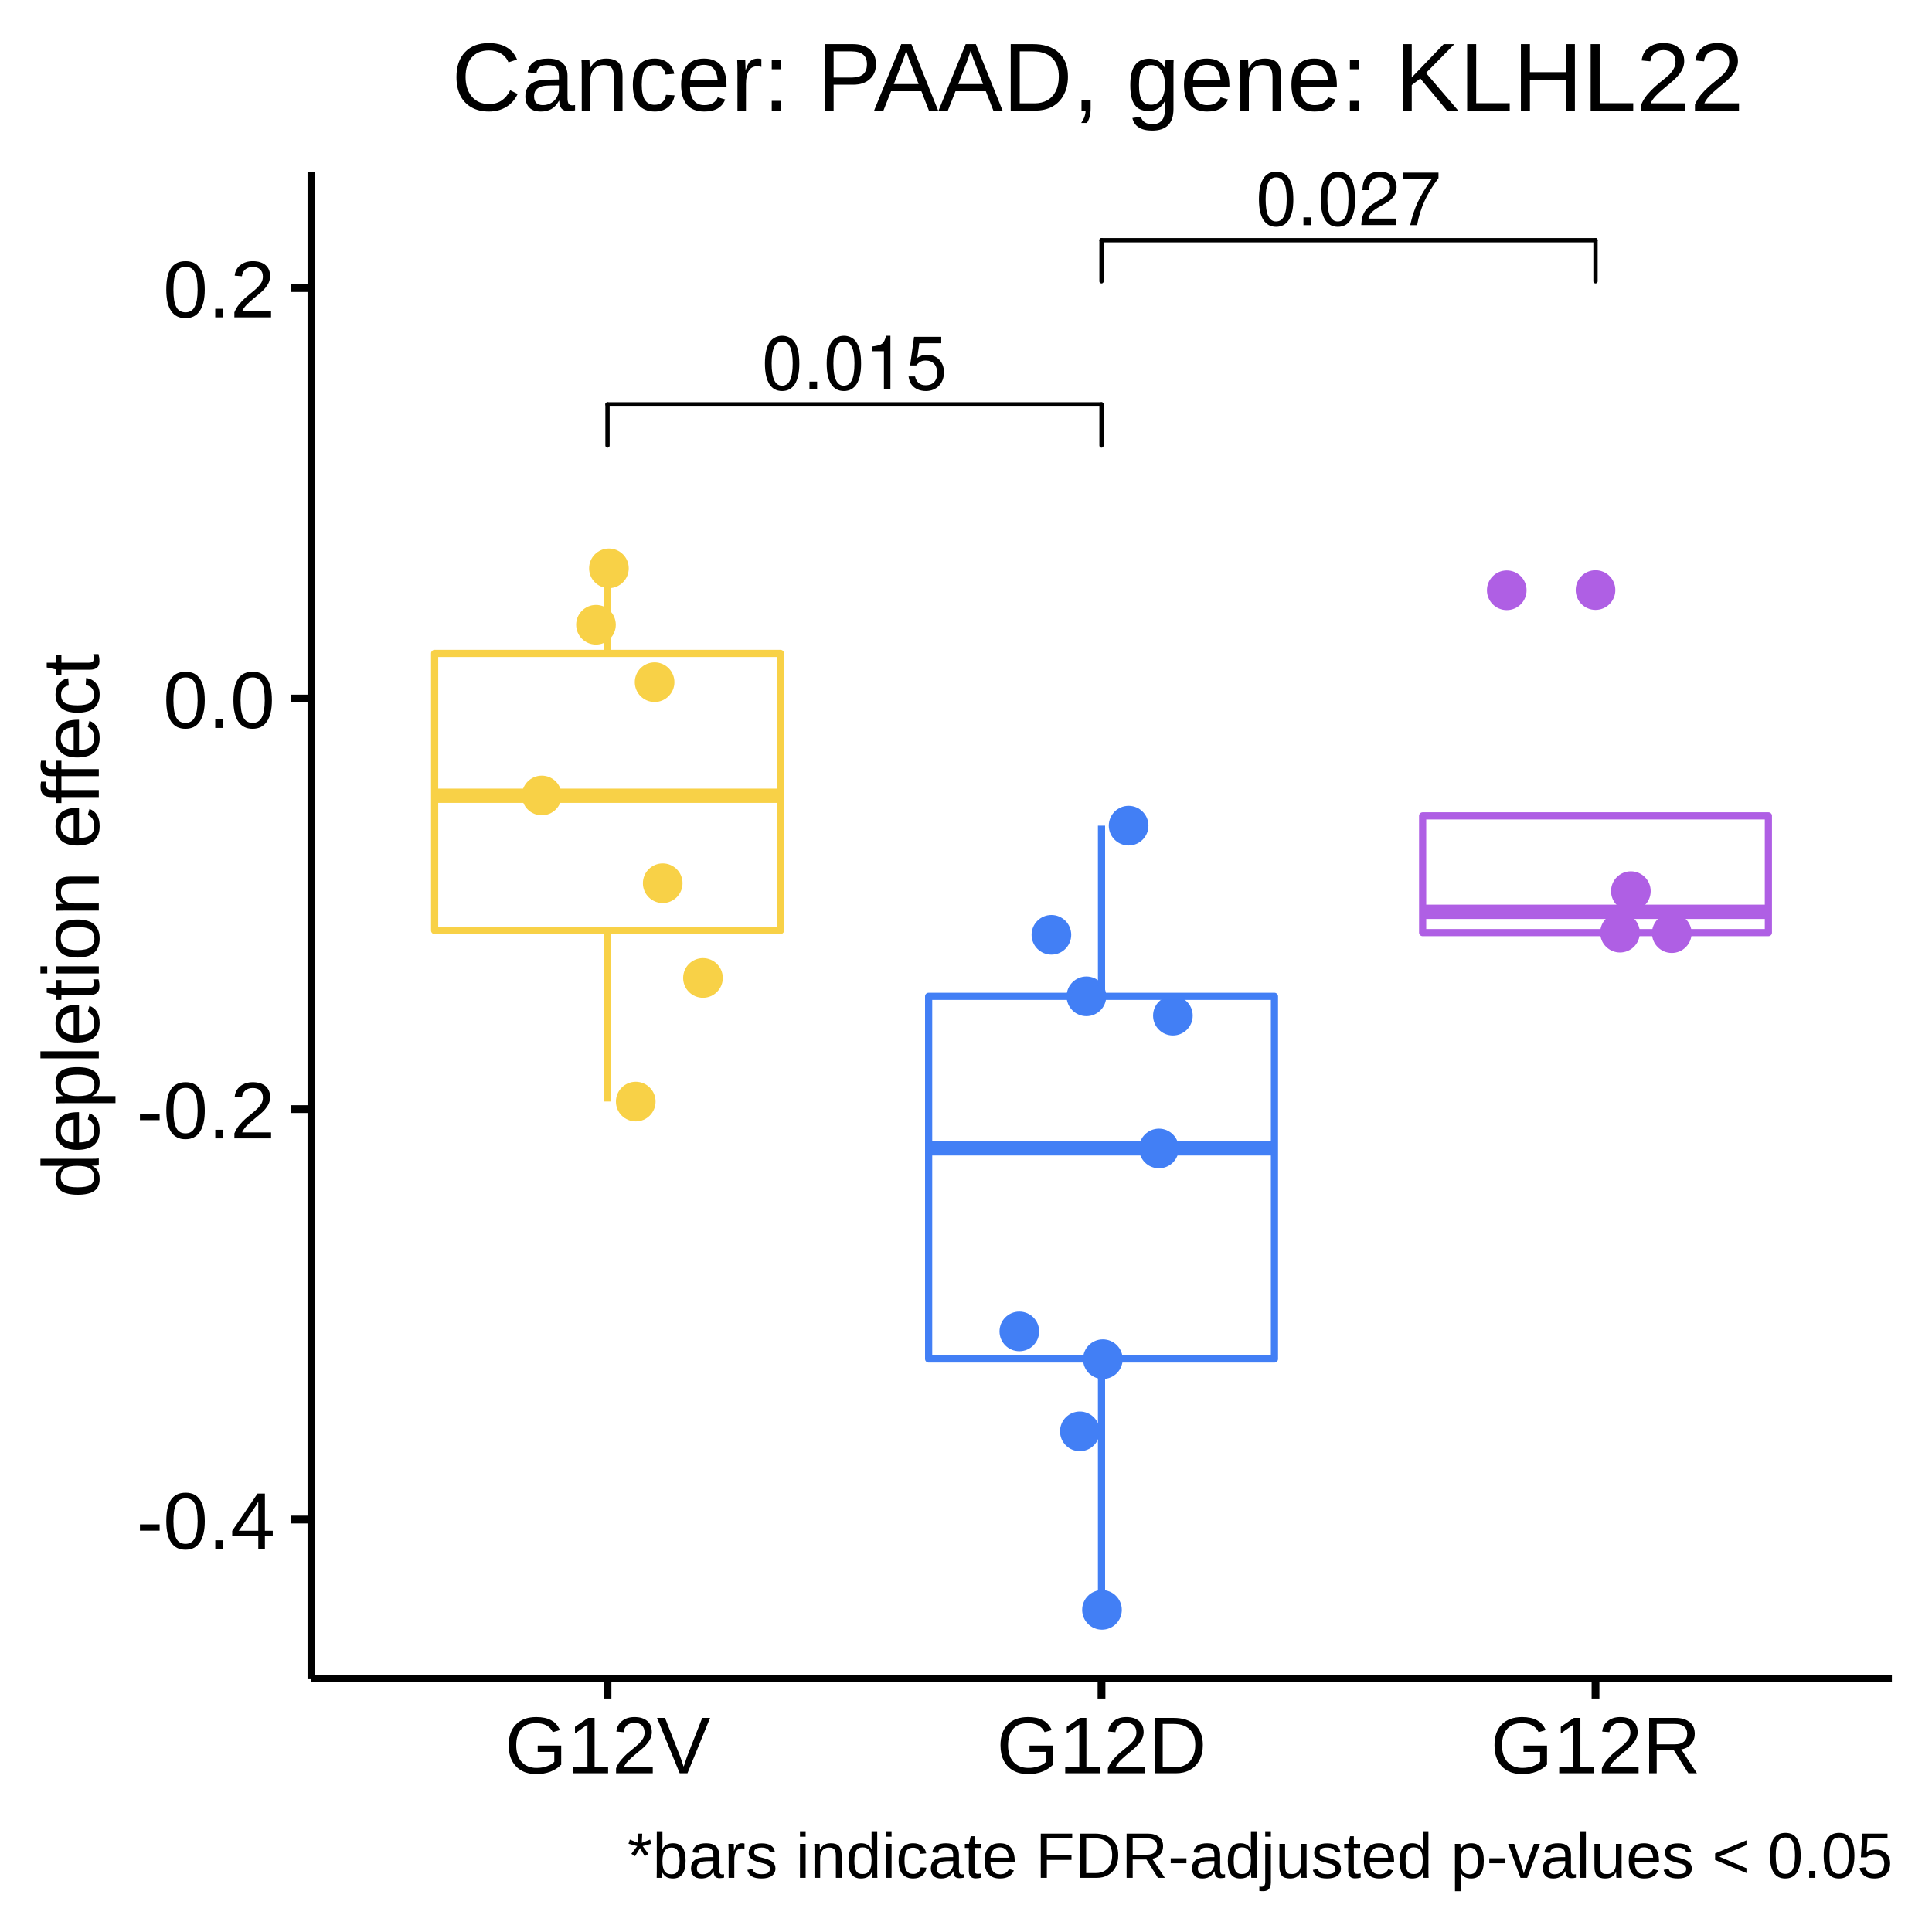
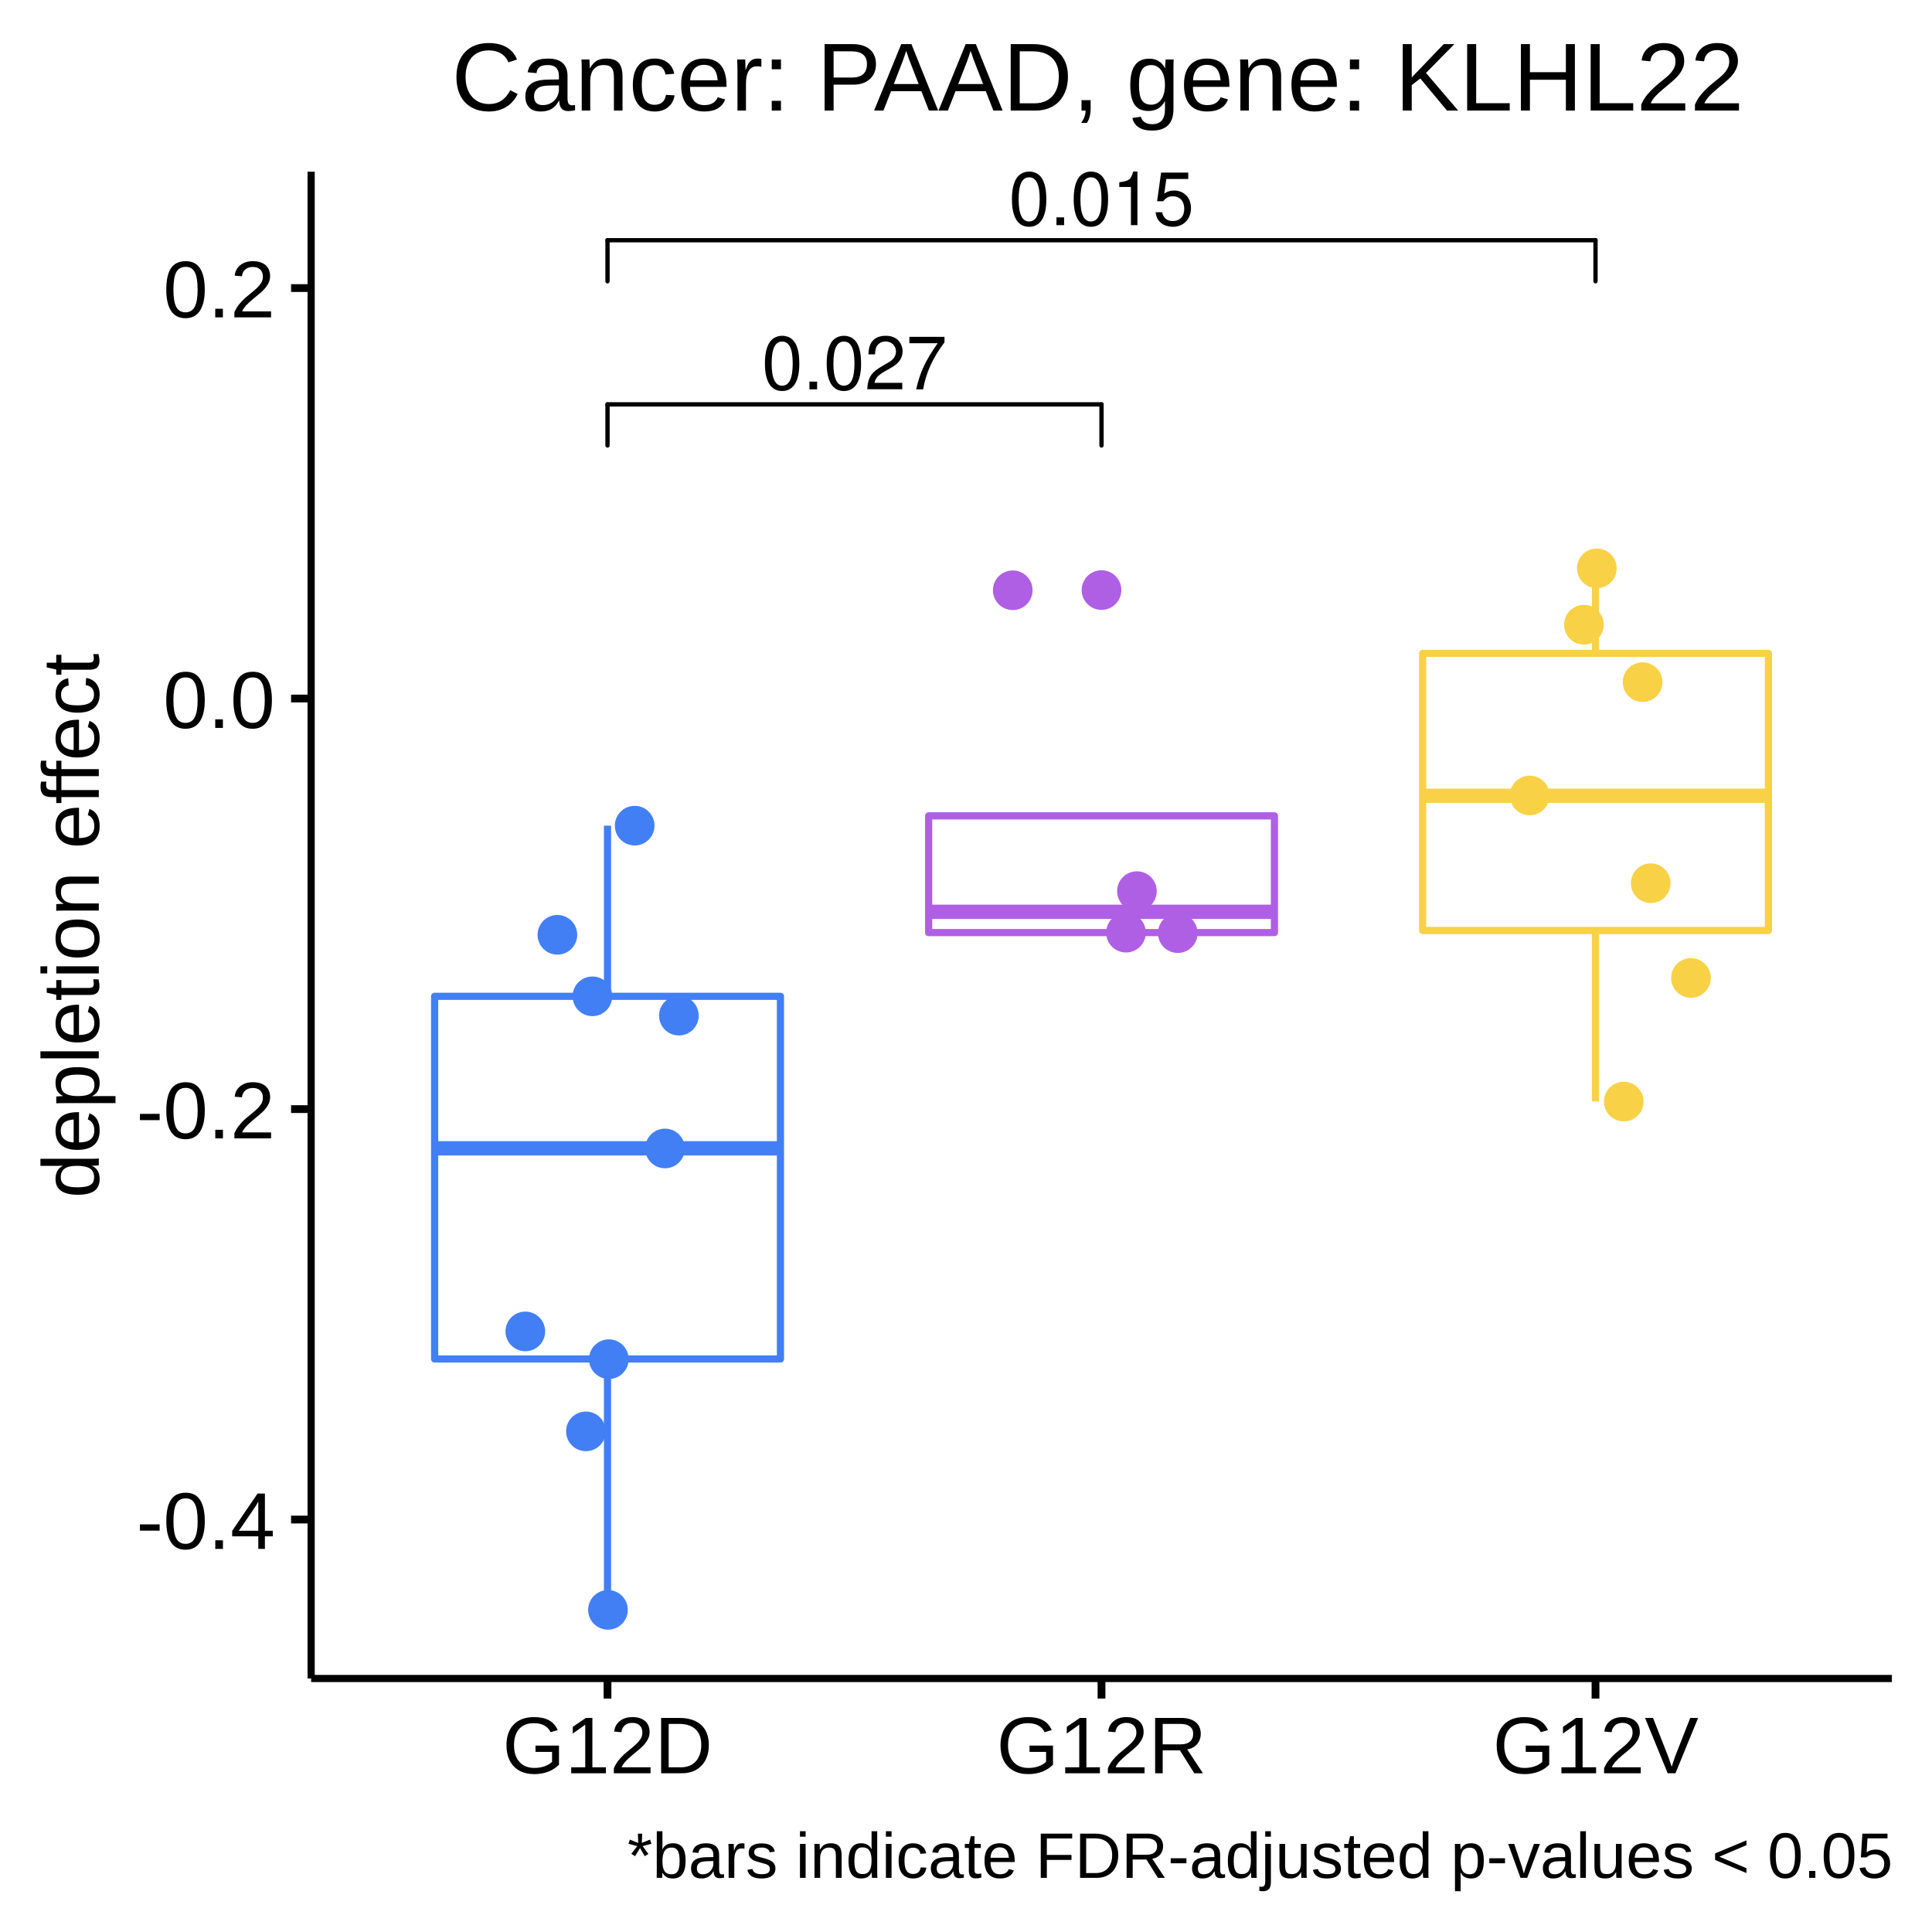
<svg xmlns="http://www.w3.org/2000/svg" viewBox="0 0 288.00 288.00">
  <defs>
    <style type="text/css">
    line, polyline, polygon, path, rect, circle {
      fill: none;
      stroke: #000000;
      stroke-linecap: round;
      stroke-linejoin: round;
      stroke-miterlimit: 10.00;
    }
  </style>
  </defs>
  <rect width="100%" height="100%" style="stroke: none; fill: #FFFFFF;" />
  <rect x="0.00" y="0.00" width="288.00" height="288.00" style="stroke-width: 1.16; stroke: #FFFFFF; fill: #FFFFFF;" />
  <defs>
    <clipPath id="cpNDYuMzh8MjgyLjAyfDI1MC4yMXwyNS42MA==">
      <rect x="46.38" y="25.60" width="235.64" height="224.62" />
    </clipPath>
  </defs>
  <rect x="46.38" y="25.60" width="235.64" height="224.62" style="stroke-width: 1.16; stroke: none; fill: #FFFFFF;" clip-path="url(#cpNDYuMzh8MjgyLjAyfDI1MC4yMXwyNS42MA==)" />
-   <line x1="90.56" y1="97.40" x2="90.56" y2="84.76" style="stroke-width: 1.07; stroke: #F8D147; stroke-linecap: butt;" clip-path="url(#cpNDYuMzh8MjgyLjAyfDI1MC4yMXwyNS42MA==)" />
-   <line x1="90.56" y1="138.71" x2="90.56" y2="164.20" style="stroke-width: 1.07; stroke: #F8D147; stroke-linecap: butt;" clip-path="url(#cpNDYuMzh8MjgyLjAyfDI1MC4yMXwyNS42MA==)" />
-   <polygon points="64.79,97.40 64.79,138.71 116.34,138.71 116.34,97.40 64.79,97.40 " style="stroke-width: 1.07; stroke: #F8D147; fill: #FFFFFF;" clip-path="url(#cpNDYuMzh8MjgyLjAyfDI1MC4yMXwyNS42MA==)" />
-   <line x1="64.79" y1="118.62" x2="116.34" y2="118.62" style="stroke-width: 2.13; stroke: #F8D147; stroke-linecap: butt;" clip-path="url(#cpNDYuMzh8MjgyLjAyfDI1MC4yMXwyNS42MA==)" />
-   <line x1="164.20" y1="148.52" x2="164.20" y2="123.08" style="stroke-width: 1.07; stroke: #427FF5; stroke-linecap: butt;" clip-path="url(#cpNDYuMzh8MjgyLjAyfDI1MC4yMXwyNS42MA==)" />
-   <line x1="164.20" y1="202.58" x2="164.20" y2="240.00" style="stroke-width: 1.07; stroke: #427FF5; stroke-linecap: butt;" clip-path="url(#cpNDYuMzh8MjgyLjAyfDI1MC4yMXwyNS42MA==)" />
-   <polygon points="138.43,148.52 138.43,202.58 189.98,202.58 189.98,148.52 138.43,148.52 " style="stroke-width: 1.07; stroke: #427FF5; fill: #FFFFFF;" clip-path="url(#cpNDYuMzh8MjgyLjAyfDI1MC4yMXwyNS42MA==)" />
-   <line x1="138.43" y1="171.18" x2="189.98" y2="171.18" style="stroke-width: 2.13; stroke: #427FF5; stroke-linecap: butt;" clip-path="url(#cpNDYuMzh8MjgyLjAyfDI1MC4yMXwyNS42MA==)" />
-   <circle cx="237.84" cy="87.96" r="1.95pt" style="stroke-width: 0.71; stroke: #AF5FE4; fill: #AF5FE4;" clip-path="url(#cpNDYuMzh8MjgyLjAyfDI1MC4yMXwyNS42MA==)" />
-   <line x1="237.84" y1="121.62" x2="237.84" y2="121.62" style="stroke-width: 1.07; stroke: #AF5FE4; stroke-linecap: butt;" clip-path="url(#cpNDYuMzh8MjgyLjAyfDI1MC4yMXwyNS42MA==)" />
-   <line x1="237.84" y1="139.02" x2="237.84" y2="139.10" style="stroke-width: 1.07; stroke: #AF5FE4; stroke-linecap: butt;" clip-path="url(#cpNDYuMzh8MjgyLjAyfDI1MC4yMXwyNS42MA==)" />
-   <polygon points="212.07,121.62 212.07,139.02 263.61,139.02 263.61,121.62 212.07,121.62 " style="stroke-width: 1.07; stroke: #AF5FE4; fill: #FFFFFF;" clip-path="url(#cpNDYuMzh8MjgyLjAyfDI1MC4yMXwyNS42MA==)" />
-   <line x1="212.07" y1="135.92" x2="263.61" y2="135.92" style="stroke-width: 2.13; stroke: #AF5FE4; stroke-linecap: butt;" clip-path="url(#cpNDYuMzh8MjgyLjAyfDI1MC4yMXwyNS42MA==)" />
-   <circle cx="88.84" cy="93.13" r="1.95pt" style="stroke-width: 0.71; stroke: #F8D147; fill: #F8D147;" clip-path="url(#cpNDYuMzh8MjgyLjAyfDI1MC4yMXwyNS42MA==)" />
-   <circle cx="164.27" cy="239.98" r="1.95pt" style="stroke-width: 0.71; stroke: #427FF5; fill: #427FF5;" clip-path="url(#cpNDYuMzh8MjgyLjAyfDI1MC4yMXwyNS42MA==)" />
-   <circle cx="172.76" cy="171.20" r="1.95pt" style="stroke-width: 0.71; stroke: #427FF5; fill: #427FF5;" clip-path="url(#cpNDYuMzh8MjgyLjAyfDI1MC4yMXwyNS42MA==)" />
-   <circle cx="80.76" cy="118.58" r="1.95pt" style="stroke-width: 0.71; stroke: #F8D147; fill: #F8D147;" clip-path="url(#cpNDYuMzh8MjgyLjAyfDI1MC4yMXwyNS42MA==)" />
-   <circle cx="243.11" cy="132.84" r="1.95pt" style="stroke-width: 0.71; stroke: #AF5FE4; fill: #AF5FE4;" clip-path="url(#cpNDYuMzh8MjgyLjAyfDI1MC4yMXwyNS42MA==)" />
-   <circle cx="90.77" cy="84.72" r="1.95pt" style="stroke-width: 0.71; stroke: #F8D147; fill: #F8D147;" clip-path="url(#cpNDYuMzh8MjgyLjAyfDI1MC4yMXwyNS42MA==)" />
-   <circle cx="160.97" cy="213.37" r="1.95pt" style="stroke-width: 0.71; stroke: #427FF5; fill: #427FF5;" clip-path="url(#cpNDYuMzh8MjgyLjAyfDI1MC4yMXwyNS42MA==)" />
-   <circle cx="168.24" cy="123.08" r="1.95pt" style="stroke-width: 0.71; stroke: #427FF5; fill: #427FF5;" clip-path="url(#cpNDYuMzh8MjgyLjAyfDI1MC4yMXwyNS42MA==)" />
-   <circle cx="94.77" cy="164.21" r="1.95pt" style="stroke-width: 0.71; stroke: #F8D147; fill: #F8D147;" clip-path="url(#cpNDYuMzh8MjgyLjAyfDI1MC4yMXwyNS42MA==)" />
-   <circle cx="151.95" cy="198.47" r="1.95pt" style="stroke-width: 0.71; stroke: #427FF5; fill: #427FF5;" clip-path="url(#cpNDYuMzh8MjgyLjAyfDI1MC4yMXwyNS42MA==)" />
-   <circle cx="98.79" cy="131.66" r="1.95pt" style="stroke-width: 0.71; stroke: #F8D147; fill: #F8D147;" clip-path="url(#cpNDYuMzh8MjgyLjAyfDI1MC4yMXwyNS42MA==)" />
-   <circle cx="224.61" cy="87.99" r="1.95pt" style="stroke-width: 0.71; stroke: #AF5FE4; fill: #AF5FE4;" clip-path="url(#cpNDYuMzh8MjgyLjAyfDI1MC4yMXwyNS42MA==)" />
-   <circle cx="174.84" cy="151.40" r="1.95pt" style="stroke-width: 0.71; stroke: #427FF5; fill: #427FF5;" clip-path="url(#cpNDYuMzh8MjgyLjAyfDI1MC4yMXwyNS42MA==)" />
-   <circle cx="241.49" cy="139.03" r="1.95pt" style="stroke-width: 0.71; stroke: #AF5FE4; fill: #AF5FE4;" clip-path="url(#cpNDYuMzh8MjgyLjAyfDI1MC4yMXwyNS42MA==)" />
-   <circle cx="104.79" cy="145.78" r="1.95pt" style="stroke-width: 0.71; stroke: #F8D147; fill: #F8D147;" clip-path="url(#cpNDYuMzh8MjgyLjAyfDI1MC4yMXwyNS42MA==)" />
-   <circle cx="156.73" cy="139.35" r="1.95pt" style="stroke-width: 0.71; stroke: #427FF5; fill: #427FF5;" clip-path="url(#cpNDYuMzh8MjgyLjAyfDI1MC4yMXwyNS42MA==)" />
-   <circle cx="249.21" cy="139.10" r="1.95pt" style="stroke-width: 0.71; stroke: #AF5FE4; fill: #AF5FE4;" clip-path="url(#cpNDYuMzh8MjgyLjAyfDI1MC4yMXwyNS42MA==)" />
-   <circle cx="164.40" cy="202.61" r="1.95pt" style="stroke-width: 0.71; stroke: #427FF5; fill: #427FF5;" clip-path="url(#cpNDYuMzh8MjgyLjAyfDI1MC4yMXwyNS42MA==)" />
-   <circle cx="161.95" cy="148.52" r="1.95pt" style="stroke-width: 0.71; stroke: #427FF5; fill: #427FF5;" clip-path="url(#cpNDYuMzh8MjgyLjAyfDI1MC4yMXwyNS42MA==)" />
-   <circle cx="97.58" cy="101.69" r="1.95pt" style="stroke-width: 0.71; stroke: #F8D147; fill: #F8D147;" clip-path="url(#cpNDYuMzh8MjgyLjAyfDI1MC4yMXwyNS42MA==)" />
+   <line x1="90.56" y1="148.52" x2="90.56" y2="123.08" style="stroke-width: 1.07; stroke: #427FF5; stroke-linecap: butt;" clip-path="url(#cpNDYuMzh8MjgyLjAyfDI1MC4yMXwyNS42MA==)" />
+   <line x1="90.56" y1="202.58" x2="90.56" y2="240.00" style="stroke-width: 1.07; stroke: #427FF5; stroke-linecap: butt;" clip-path="url(#cpNDYuMzh8MjgyLjAyfDI1MC4yMXwyNS42MA==)" />
+   <polygon points="64.79,148.52 64.79,202.58 116.34,202.58 116.34,148.52 64.79,148.52 " style="stroke-width: 1.07; stroke: #427FF5; fill: #FFFFFF;" clip-path="url(#cpNDYuMzh8MjgyLjAyfDI1MC4yMXwyNS42MA==)" />
+   <line x1="64.79" y1="171.18" x2="116.34" y2="171.18" style="stroke-width: 2.13; stroke: #427FF5; stroke-linecap: butt;" clip-path="url(#cpNDYuMzh8MjgyLjAyfDI1MC4yMXwyNS42MA==)" />
+   <circle cx="164.20" cy="87.96" r="1.95pt" style="stroke-width: 0.71; stroke: #AF5FE4; fill: #AF5FE4;" clip-path="url(#cpNDYuMzh8MjgyLjAyfDI1MC4yMXwyNS42MA==)" />
+   <line x1="164.20" y1="121.62" x2="164.20" y2="121.62" style="stroke-width: 1.07; stroke: #AF5FE4; stroke-linecap: butt;" clip-path="url(#cpNDYuMzh8MjgyLjAyfDI1MC4yMXwyNS42MA==)" />
+   <line x1="164.20" y1="139.02" x2="164.20" y2="139.10" style="stroke-width: 1.07; stroke: #AF5FE4; stroke-linecap: butt;" clip-path="url(#cpNDYuMzh8MjgyLjAyfDI1MC4yMXwyNS42MA==)" />
+   <polygon points="138.43,121.62 138.43,139.02 189.98,139.02 189.98,121.62 138.43,121.62 " style="stroke-width: 1.07; stroke: #AF5FE4; fill: #FFFFFF;" clip-path="url(#cpNDYuMzh8MjgyLjAyfDI1MC4yMXwyNS42MA==)" />
+   <line x1="138.43" y1="135.92" x2="189.98" y2="135.92" style="stroke-width: 2.13; stroke: #AF5FE4; stroke-linecap: butt;" clip-path="url(#cpNDYuMzh8MjgyLjAyfDI1MC4yMXwyNS42MA==)" />
+   <line x1="237.84" y1="97.40" x2="237.84" y2="84.76" style="stroke-width: 1.07; stroke: #F8D147; stroke-linecap: butt;" clip-path="url(#cpNDYuMzh8MjgyLjAyfDI1MC4yMXwyNS42MA==)" />
+   <line x1="237.84" y1="138.71" x2="237.84" y2="164.20" style="stroke-width: 1.07; stroke: #F8D147; stroke-linecap: butt;" clip-path="url(#cpNDYuMzh8MjgyLjAyfDI1MC4yMXwyNS42MA==)" />
+   <polygon points="212.07,97.40 212.07,138.71 263.61,138.71 263.61,97.40 212.07,97.40 " style="stroke-width: 1.07; stroke: #F8D147; fill: #FFFFFF;" clip-path="url(#cpNDYuMzh8MjgyLjAyfDI1MC4yMXwyNS42MA==)" />
+   <line x1="212.07" y1="118.62" x2="263.61" y2="118.62" style="stroke-width: 2.13; stroke: #F8D147; stroke-linecap: butt;" clip-path="url(#cpNDYuMzh8MjgyLjAyfDI1MC4yMXwyNS42MA==)" />
+   <circle cx="236.11" cy="93.13" r="1.95pt" style="stroke-width: 0.71; stroke: #F8D147; fill: #F8D147;" clip-path="url(#cpNDYuMzh8MjgyLjAyfDI1MC4yMXwyNS42MA==)" />
+   <circle cx="90.63" cy="239.98" r="1.95pt" style="stroke-width: 0.71; stroke: #427FF5; fill: #427FF5;" clip-path="url(#cpNDYuMzh8MjgyLjAyfDI1MC4yMXwyNS42MA==)" />
+   <circle cx="99.13" cy="171.20" r="1.95pt" style="stroke-width: 0.71; stroke: #427FF5; fill: #427FF5;" clip-path="url(#cpNDYuMzh8MjgyLjAyfDI1MC4yMXwyNS42MA==)" />
+   <circle cx="228.03" cy="118.58" r="1.95pt" style="stroke-width: 0.71; stroke: #F8D147; fill: #F8D147;" clip-path="url(#cpNDYuMzh8MjgyLjAyfDI1MC4yMXwyNS42MA==)" />
+   <circle cx="169.48" cy="132.84" r="1.95pt" style="stroke-width: 0.71; stroke: #AF5FE4; fill: #AF5FE4;" clip-path="url(#cpNDYuMzh8MjgyLjAyfDI1MC4yMXwyNS42MA==)" />
+   <circle cx="238.04" cy="84.72" r="1.95pt" style="stroke-width: 0.71; stroke: #F8D147; fill: #F8D147;" clip-path="url(#cpNDYuMzh8MjgyLjAyfDI1MC4yMXwyNS42MA==)" />
+   <circle cx="87.34" cy="213.37" r="1.95pt" style="stroke-width: 0.71; stroke: #427FF5; fill: #427FF5;" clip-path="url(#cpNDYuMzh8MjgyLjAyfDI1MC4yMXwyNS42MA==)" />
+   <circle cx="94.61" cy="123.08" r="1.95pt" style="stroke-width: 0.71; stroke: #427FF5; fill: #427FF5;" clip-path="url(#cpNDYuMzh8MjgyLjAyfDI1MC4yMXwyNS42MA==)" />
+   <circle cx="242.05" cy="164.21" r="1.95pt" style="stroke-width: 0.71; stroke: #F8D147; fill: #F8D147;" clip-path="url(#cpNDYuMzh8MjgyLjAyfDI1MC4yMXwyNS42MA==)" />
+   <circle cx="78.31" cy="198.47" r="1.95pt" style="stroke-width: 0.71; stroke: #427FF5; fill: #427FF5;" clip-path="url(#cpNDYuMzh8MjgyLjAyfDI1MC4yMXwyNS42MA==)" />
+   <circle cx="246.07" cy="131.66" r="1.95pt" style="stroke-width: 0.71; stroke: #F8D147; fill: #F8D147;" clip-path="url(#cpNDYuMzh8MjgyLjAyfDI1MC4yMXwyNS42MA==)" />
+   <circle cx="150.97" cy="87.99" r="1.95pt" style="stroke-width: 0.71; stroke: #AF5FE4; fill: #AF5FE4;" clip-path="url(#cpNDYuMzh8MjgyLjAyfDI1MC4yMXwyNS42MA==)" />
+   <circle cx="101.20" cy="151.40" r="1.95pt" style="stroke-width: 0.71; stroke: #427FF5; fill: #427FF5;" clip-path="url(#cpNDYuMzh8MjgyLjAyfDI1MC4yMXwyNS42MA==)" />
+   <circle cx="167.85" cy="139.03" r="1.95pt" style="stroke-width: 0.71; stroke: #AF5FE4; fill: #AF5FE4;" clip-path="url(#cpNDYuMzh8MjgyLjAyfDI1MC4yMXwyNS42MA==)" />
+   <circle cx="252.07" cy="145.78" r="1.95pt" style="stroke-width: 0.71; stroke: #F8D147; fill: #F8D147;" clip-path="url(#cpNDYuMzh8MjgyLjAyfDI1MC4yMXwyNS42MA==)" />
+   <circle cx="83.09" cy="139.35" r="1.95pt" style="stroke-width: 0.71; stroke: #427FF5; fill: #427FF5;" clip-path="url(#cpNDYuMzh8MjgyLjAyfDI1MC4yMXwyNS42MA==)" />
+   <circle cx="175.57" cy="139.10" r="1.95pt" style="stroke-width: 0.71; stroke: #AF5FE4; fill: #AF5FE4;" clip-path="url(#cpNDYuMzh8MjgyLjAyfDI1MC4yMXwyNS42MA==)" />
+   <circle cx="90.76" cy="202.61" r="1.95pt" style="stroke-width: 0.71; stroke: #427FF5; fill: #427FF5;" clip-path="url(#cpNDYuMzh8MjgyLjAyfDI1MC4yMXwyNS42MA==)" />
+   <circle cx="88.31" cy="148.52" r="1.95pt" style="stroke-width: 0.71; stroke: #427FF5; fill: #427FF5;" clip-path="url(#cpNDYuMzh8MjgyLjAyfDI1MC4yMXwyNS42MA==)" />
+   <circle cx="244.86" cy="101.69" r="1.95pt" style="stroke-width: 0.71; stroke: #F8D147; fill: #F8D147;" clip-path="url(#cpNDYuMzh8MjgyLjAyfDI1MC4yMXwyNS42MA==)" />
  <g clip-path="url(#cpNDYuMzh8MjgyLjAyfDI1MC4yMXwyNS42MA==)">
-     <text x="113.56" y="58.04" style="font-size: 11.04px; font-family: Nimbus Sans L;" textLength="27.64px" lengthAdjust="spacingAndGlyphs">0.015</text>
+     <text x="113.56" y="58.04" style="font-size: 11.04px; font-family: Nimbus Sans L;" textLength="27.64px" lengthAdjust="spacingAndGlyphs">0.027</text>
  </g>
  <line x1="90.56" y1="66.41" x2="90.56" y2="60.28" style="stroke-width: 0.64;" clip-path="url(#cpNDYuMzh8MjgyLjAyfDI1MC4yMXwyNS42MA==)" />
  <line x1="90.56" y1="60.28" x2="164.20" y2="60.28" style="stroke-width: 0.64;" clip-path="url(#cpNDYuMzh8MjgyLjAyfDI1MC4yMXwyNS42MA==)" />
  <line x1="164.20" y1="60.28" x2="164.20" y2="66.41" style="stroke-width: 0.64;" clip-path="url(#cpNDYuMzh8MjgyLjAyfDI1MC4yMXwyNS42MA==)" />
  <g clip-path="url(#cpNDYuMzh8MjgyLjAyfDI1MC4yMXwyNS42MA==)">
-     <text x="187.20" y="33.56" style="font-size: 11.04px; font-family: Nimbus Sans L;" textLength="27.64px" lengthAdjust="spacingAndGlyphs">0.027</text>
+     <text x="150.38" y="33.56" style="font-size: 11.04px; font-family: Nimbus Sans L;" textLength="27.64px" lengthAdjust="spacingAndGlyphs">0.015</text>
  </g>
-   <line x1="164.20" y1="41.93" x2="164.20" y2="35.81" style="stroke-width: 0.64;" clip-path="url(#cpNDYuMzh8MjgyLjAyfDI1MC4yMXwyNS42MA==)" />
-   <line x1="164.20" y1="35.81" x2="237.84" y2="35.81" style="stroke-width: 0.64;" clip-path="url(#cpNDYuMzh8MjgyLjAyfDI1MC4yMXwyNS42MA==)" />
+   <line x1="90.56" y1="41.93" x2="90.56" y2="35.81" style="stroke-width: 0.64;" clip-path="url(#cpNDYuMzh8MjgyLjAyfDI1MC4yMXwyNS42MA==)" />
+   <line x1="90.56" y1="35.81" x2="237.84" y2="35.81" style="stroke-width: 0.64;" clip-path="url(#cpNDYuMzh8MjgyLjAyfDI1MC4yMXwyNS42MA==)" />
  <line x1="237.84" y1="35.81" x2="237.84" y2="41.93" style="stroke-width: 0.64;" clip-path="url(#cpNDYuMzh8MjgyLjAyfDI1MC4yMXwyNS42MA==)" />
  <defs>
    <clipPath id="cpMC4wMHwyODguMDB8Mjg4LjAwfDAuMDA=">
      <rect x="0.00" y="0.00" width="288.00" height="288.00" />
    </clipPath>
  </defs>
  <polyline points="46.38,250.21 46.38,25.60 " style="stroke-width: 1.07; stroke-linecap: butt;" clip-path="url(#cpMC4wMHwyODguMDB8Mjg4LjAwfDAuMDA=)" />
  <g clip-path="url(#cpMC4wMHwyODguMDB8Mjg4LjAwfDAuMDA=)">
    <text x="20.33" y="230.89" style="font-size: 12.00px; font-family: arial;" textLength="20.68px" lengthAdjust="spacingAndGlyphs">-0.4</text>
  </g>
  <g clip-path="url(#cpMC4wMHwyODguMDB8Mjg4LjAwfDAuMDA=)">
    <text x="20.33" y="169.70" style="font-size: 12.00px; font-family: arial;" textLength="20.68px" lengthAdjust="spacingAndGlyphs">-0.2</text>
  </g>
  <g clip-path="url(#cpMC4wMHwyODguMDB8Mjg4LjAwfDAuMDA=)">
    <text x="24.32" y="108.51" style="font-size: 12.00px; font-family: arial;" textLength="16.68px" lengthAdjust="spacingAndGlyphs">0.0</text>
  </g>
  <g clip-path="url(#cpMC4wMHwyODguMDB8Mjg4LjAwfDAuMDA=)">
    <text x="24.32" y="47.31" style="font-size: 12.00px; font-family: arial;" textLength="16.68px" lengthAdjust="spacingAndGlyphs">0.2</text>
  </g>
  <polyline points="43.39,226.52 46.38,226.52 " style="stroke-width: 1.16; stroke-linecap: butt;" clip-path="url(#cpMC4wMHwyODguMDB8Mjg4LjAwfDAuMDA=)" />
  <polyline points="43.39,165.33 46.38,165.33 " style="stroke-width: 1.16; stroke-linecap: butt;" clip-path="url(#cpMC4wMHwyODguMDB8Mjg4LjAwfDAuMDA=)" />
  <polyline points="43.39,104.13 46.38,104.13 " style="stroke-width: 1.16; stroke-linecap: butt;" clip-path="url(#cpMC4wMHwyODguMDB8Mjg4LjAwfDAuMDA=)" />
  <polyline points="43.39,42.94 46.38,42.94 " style="stroke-width: 1.16; stroke-linecap: butt;" clip-path="url(#cpMC4wMHwyODguMDB8Mjg4LjAwfDAuMDA=)" />
  <polyline points="46.38,250.21 282.02,250.21 " style="stroke-width: 1.07; stroke-linecap: butt;" clip-path="url(#cpMC4wMHwyODguMDB8Mjg4LjAwfDAuMDA=)" />
  <polyline points="90.56,253.20 90.56,250.21 " style="stroke-width: 1.16; stroke-linecap: butt;" clip-path="url(#cpMC4wMHwyODguMDB8Mjg4LjAwfDAuMDA=)" />
  <polyline points="164.20,253.20 164.20,250.21 " style="stroke-width: 1.16; stroke-linecap: butt;" clip-path="url(#cpMC4wMHwyODguMDB8Mjg4LjAwfDAuMDA=)" />
  <polyline points="237.84,253.20 237.84,250.21 " style="stroke-width: 1.16; stroke-linecap: butt;" clip-path="url(#cpMC4wMHwyODguMDB8Mjg4LjAwfDAuMDA=)" />
  <g clip-path="url(#cpMC4wMHwyODguMDB8Mjg4LjAwfDAuMDA=)">
-     <text x="75.22" y="264.34" style="font-size: 12.00px; font-family: arial;" textLength="30.68px" lengthAdjust="spacingAndGlyphs">G12V</text>
+     <text x="74.89" y="264.34" style="font-size: 12.00px; font-family: arial;" textLength="31.34px" lengthAdjust="spacingAndGlyphs">G12D</text>
  </g>
  <g clip-path="url(#cpMC4wMHwyODguMDB8Mjg4LjAwfDAuMDA=)">
-     <text x="148.53" y="264.34" style="font-size: 12.00px; font-family: arial;" textLength="31.34px" lengthAdjust="spacingAndGlyphs">G12D</text>
+     <text x="148.53" y="264.34" style="font-size: 12.00px; font-family: arial;" textLength="31.34px" lengthAdjust="spacingAndGlyphs">G12R</text>
  </g>
  <g clip-path="url(#cpMC4wMHwyODguMDB8Mjg4LjAwfDAuMDA=)">
-     <text x="222.17" y="264.34" style="font-size: 12.00px; font-family: arial;" textLength="31.34px" lengthAdjust="spacingAndGlyphs">G12R</text>
+     <text x="222.50" y="264.34" style="font-size: 12.00px; font-family: arial;" textLength="30.68px" lengthAdjust="spacingAndGlyphs">G12V</text>
  </g>
  <g clip-path="url(#cpMC4wMHwyODguMDB8Mjg4LjAwfDAuMDA=)">
    <text transform="translate(14.73,178.60) rotate(-90)" style="font-size: 12.00px; font-family: arial;" textLength="81.38px" lengthAdjust="spacingAndGlyphs">depletion effect</text>
  </g>
  <g clip-path="url(#cpMC4wMHwyODguMDB8Mjg4LjAwfDAuMDA=)">
    <text x="67.31" y="16.48" style="font-size: 14.40px; font-family: arial;" textLength="193.78px" lengthAdjust="spacingAndGlyphs">Cancer: PAAD, gene: KLHL22</text>
  </g>
  <g clip-path="url(#cpMC4wMHwyODguMDB8Mjg4LjAwfDAuMDA=)">
    <text x="93.53" y="279.93" style="font-size: 9.60px; font-family: arial;" textLength="188.49px" lengthAdjust="spacingAndGlyphs">*bars indicate FDR-adjusted p-values &lt; 0.05</text>
  </g>
</svg>
